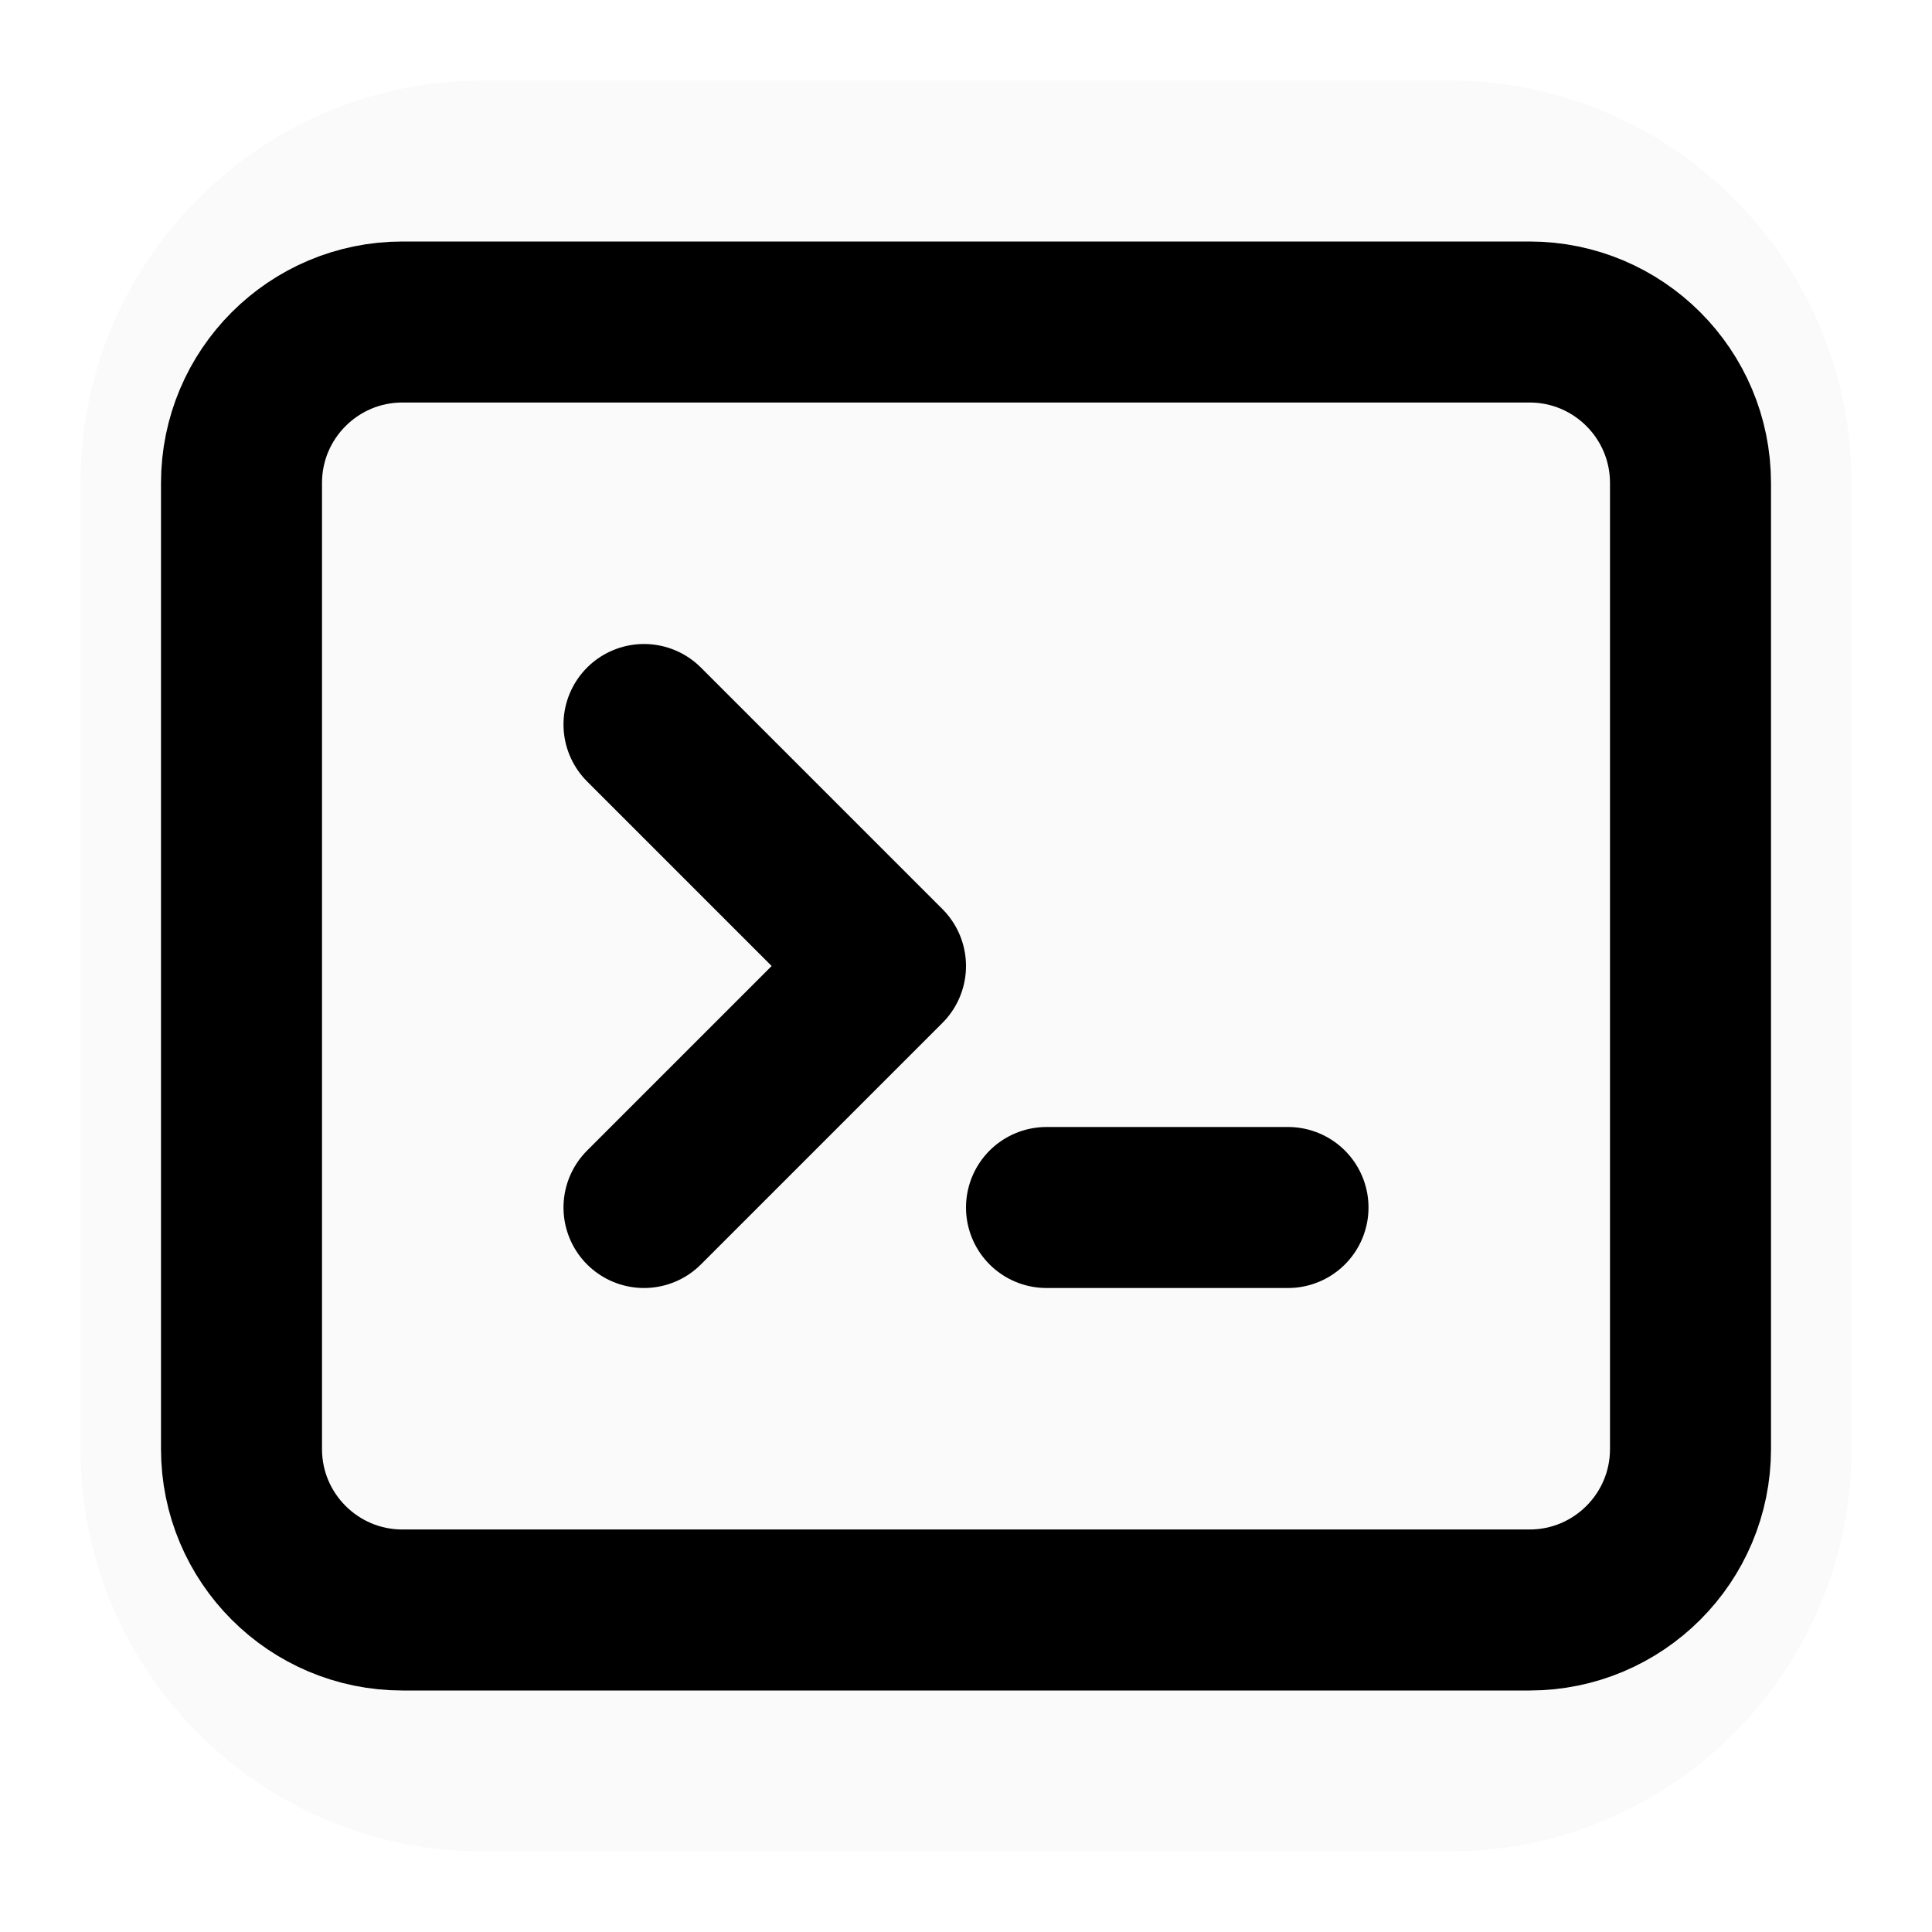
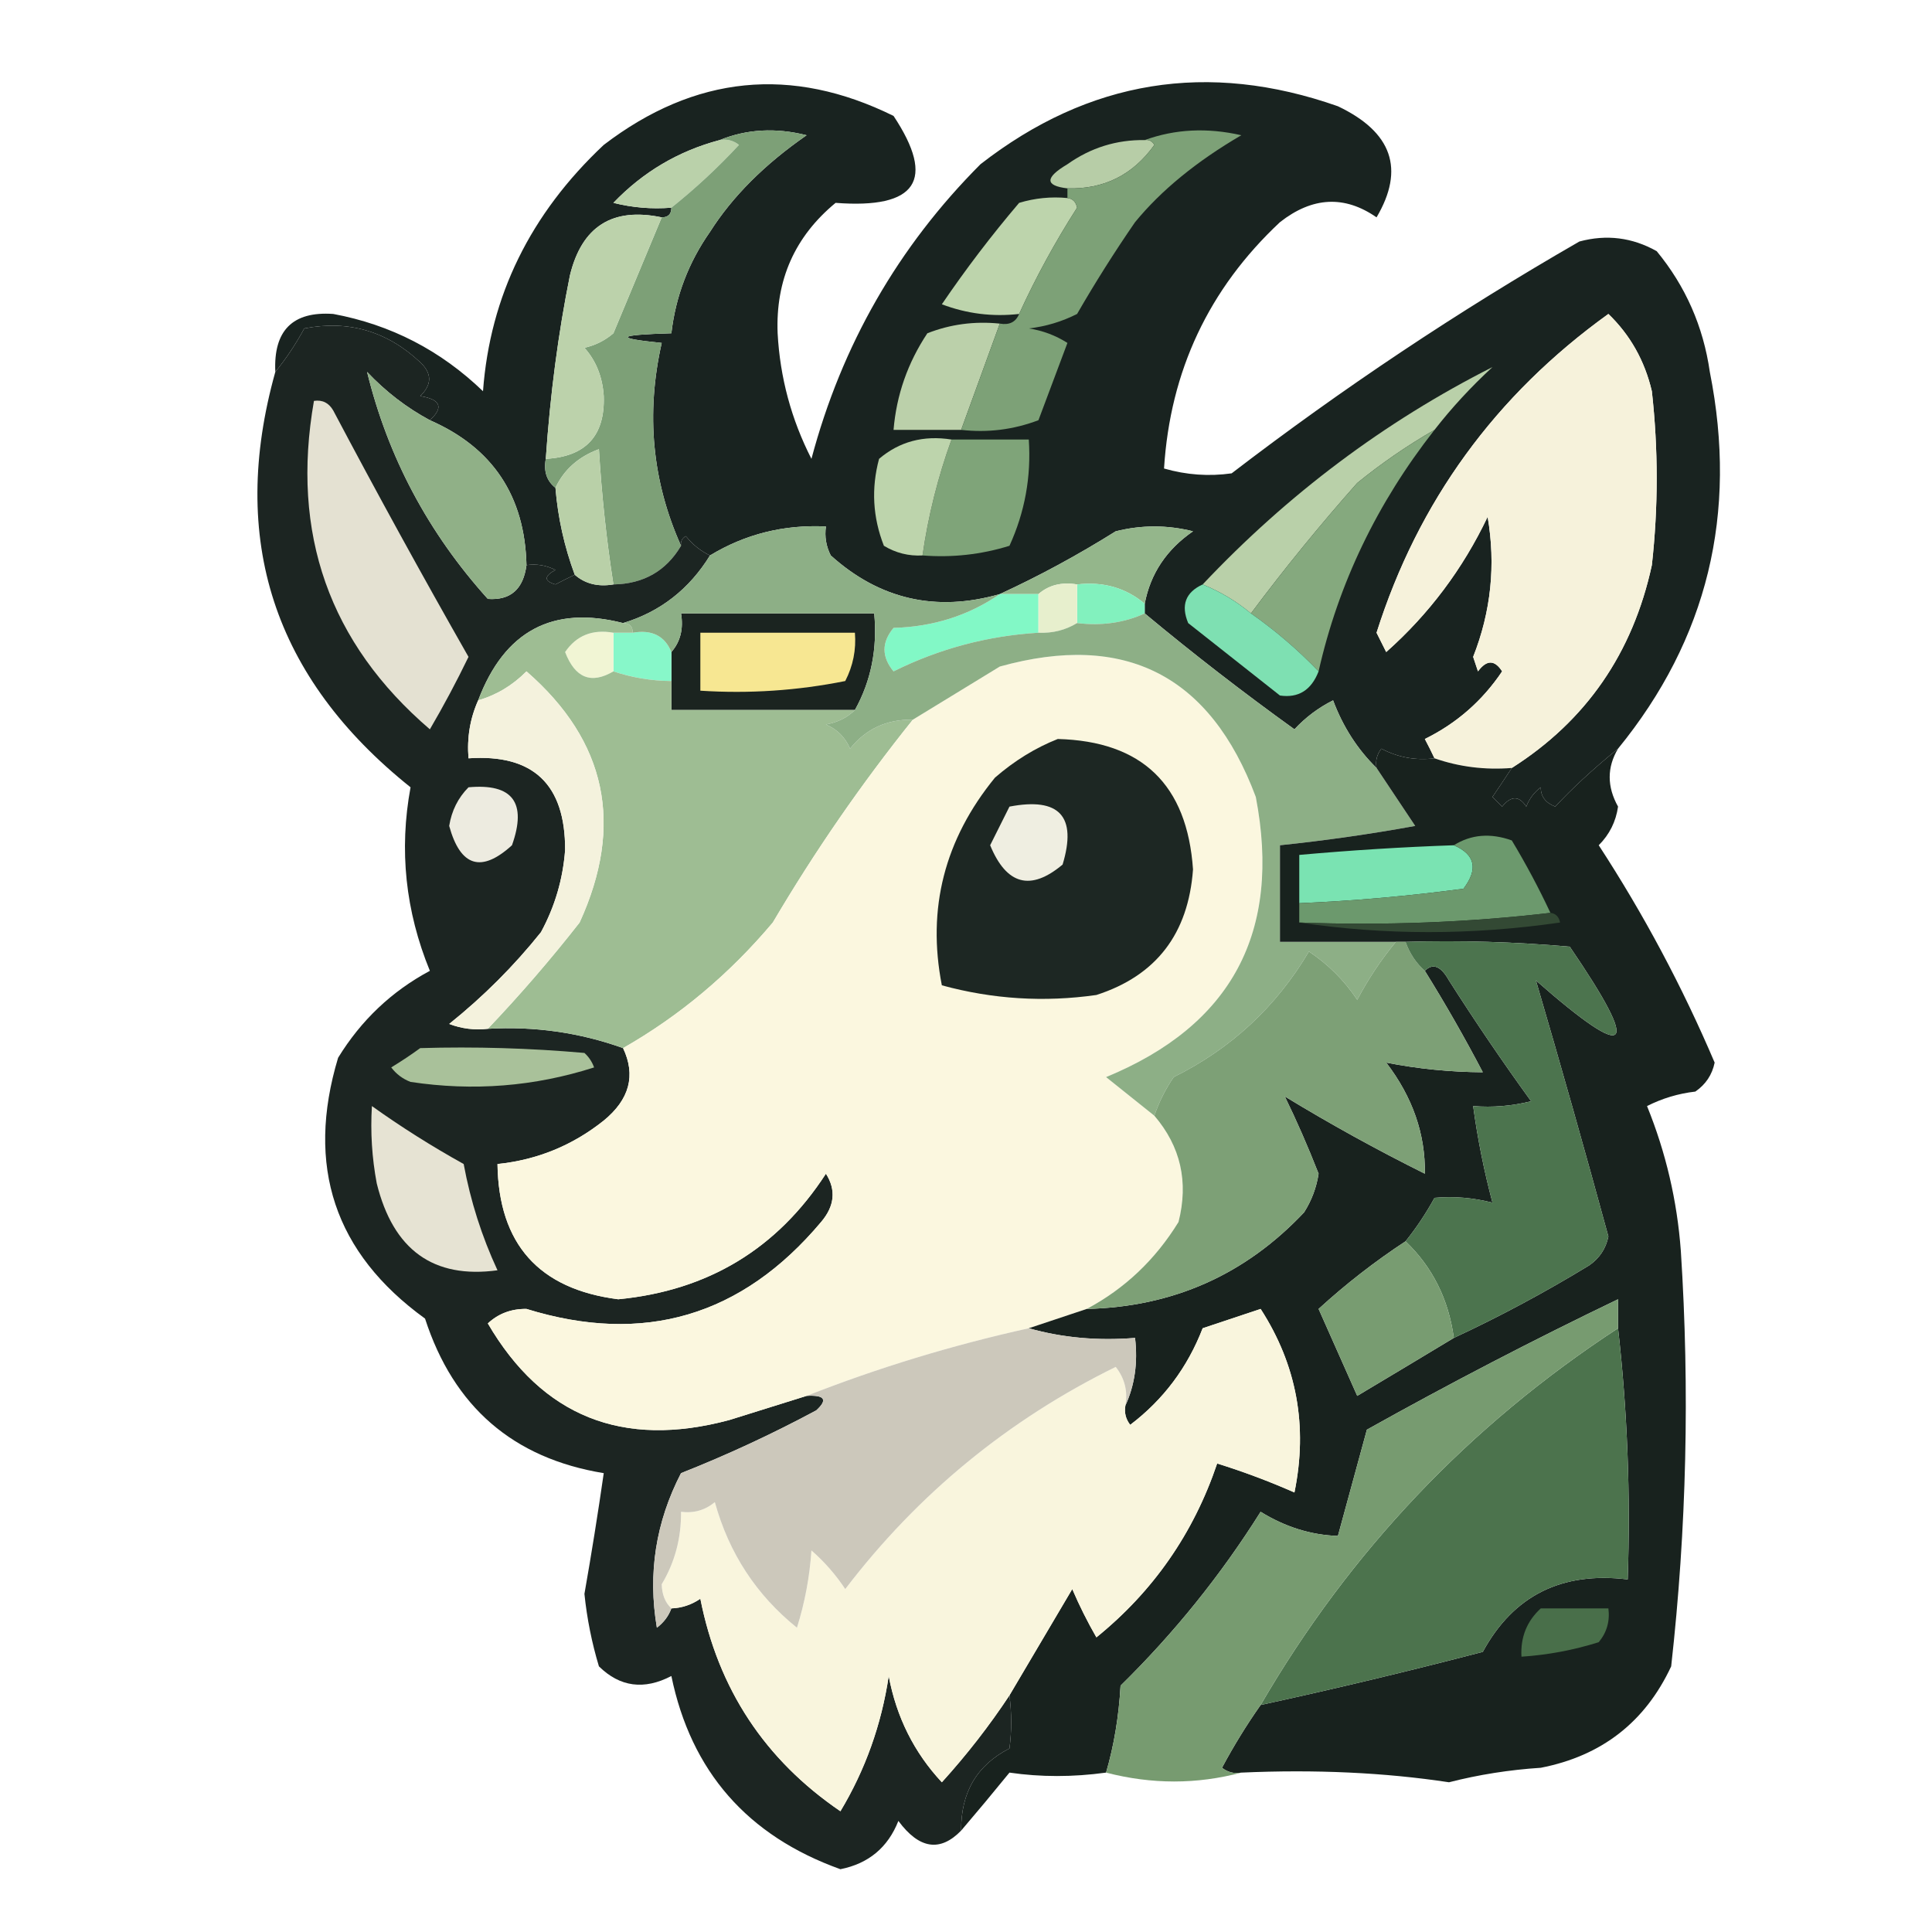
- <svg xmlns="http://www.w3.org/2000/svg" width="32" height="32" viewBox="0 0 24 24">
-   <rect x="1" y="1" width="22" height="22" rx="5" ry="5" fill="#fafafa" />
-   <g fill="none" stroke="#000000" stroke-linecap="round" stroke-linejoin="round" stroke-width="2" transform="translate(0 0)">
-     <path d="m8 9l3 3l-3 3m5 0h3" />
-     <path d="M3 6a2 2 0 0 1 2-2h14a2 2 0 0 1 2 2v12a2 2 0 0 1-2 2H5a2 2 0 0 1-2-2z" />
+ <svg xmlns="http://www.w3.org/2000/svg" version="1.1" viewBox="0 0 200 200" style="shape-rendering:geometricPrecision; text-rendering:geometricPrecision; image-rendering:optimizeQuality; fill-rule:evenodd; clip-rule:evenodd">
+   <g>
+     <path style="opacity:1" fill="#192320" d="M 167.5,77.5 C 164.89,79.632 162.723,81.632 161,83.5C 159.989,83.108 159.489,82.442 159.5,81.5C 158.808,82.025 158.308,82.692 158,83.5C 157.259,82.359 156.425,82.359 155.5,83.5C 155.167,83.167 154.833,82.833 154.5,82.5C 155.193,81.482 155.859,80.482 156.5,79.5C 164.193,74.614 169.026,67.614 171,58.5C 171.667,52.5 171.667,46.5 171,40.5C 170.258,37.343 168.758,34.677 166.5,32.5C 154.806,40.916 146.806,51.916 142.5,65.5C 142.833,66.167 143.167,66.833 143.5,67.5C 147.93,63.565 151.43,58.898 154,53.5C 154.852,58.477 154.352,63.31 152.5,68C 152.667,68.5 152.833,69 153,69.5C 153.893,68.289 154.726,68.289 155.5,69.5C 153.451,72.55 150.784,74.883 147.5,76.5C 147.863,77.183 148.196,77.85 148.5,78.5C 146.533,78.739 144.699,78.406 143,77.5C 142.536,78.094 142.369,78.761 142.5,79.5C 140.526,77.572 139.026,75.239 138,72.5C 136.488,73.257 135.154,74.257 134,75.5C 128.672,71.667 123.505,67.667 118.5,63.5C 118.5,63.167 118.5,62.833 118.5,62.5C 119.091,59.386 120.758,56.886 123.5,55C 120.833,54.333 118.167,54.333 115.5,55C 111.566,57.464 107.566,59.631 103.5,61.5C 96.891,63.389 91.058,62.055 86,57.5C 85.517,56.552 85.35,55.552 85.5,54.5C 81.139,54.291 77.139,55.291 73.5,57.5C 72.542,57.047 71.708,56.38 71,55.5C 70.601,55.728 70.435,56.062 70.5,56.5C 67.511,49.833 66.844,42.833 68.5,35.5C 63.5,34.997 63.833,34.664 69.5,34.5C 69.944,30.668 71.278,27.168 73.5,24C 75.828,20.335 79.162,17.002 83.5,14C 80.303,13.195 77.303,13.362 74.5,14.5C 70.229,15.636 66.563,17.802 63.5,21C 65.473,21.495 67.473,21.662 69.5,21.5C 69.5,22.167 69.167,22.5 68.5,22.5C 63.402,21.43 60.236,23.43 59,28.5C 57.792,34.477 56.958,40.81 56.5,47.5C 56.263,48.791 56.596,49.791 57.5,50.5C 57.756,53.598 58.422,56.598 59.5,59.5C 58.85,59.804 58.184,60.137 57.5,60.5C 56.304,60.154 56.304,59.654 57.5,59C 56.552,58.517 55.552,58.35 54.5,58.5C 54.33,51.34 50.996,46.34 44.5,43.5C 45.953,42.175 45.619,41.342 43.5,41C 44.731,39.817 44.731,38.651 43.5,37.5C 40.072,34.281 36.072,33.114 31.5,34C 30.601,35.652 29.601,37.152 28.5,38.5C 28.299,34.207 30.299,32.207 34.5,32.5C 40.449,33.608 45.616,36.275 50,40.5C 50.73,30.643 54.897,22.143 62.5,15C 71.935,7.79 81.935,6.79 92.5,12C 96.906,18.646 94.906,21.646 86.5,21C 82.28,24.487 80.28,28.987 80.5,34.5C 80.747,39.075 81.913,43.408 84,47.5C 87.138,35.717 92.971,25.55 101.5,17C 112.719,8.268 125.052,6.268 138.5,11C 144.116,13.671 145.449,17.504 142.5,22.5C 139.191,20.199 135.857,20.365 132.5,23C 125.137,29.894 121.137,38.394 120.5,48.5C 122.819,49.167 125.153,49.334 127.5,49C 138.956,40.215 150.956,32.215 163.5,25C 166.303,24.245 168.97,24.578 171.5,26C 174.49,29.628 176.323,33.795 177,38.5C 179.918,53.16 176.751,66.16 167.5,77.5 Z" />
+   </g>
+   <g>
+     <path style="opacity:1" fill="#b7cda7" d="M 118.5,14.5 C 118.938,14.435 119.272,14.601 119.5,15C 117.286,18.107 114.286,19.607 110.5,19.5C 108.158,19.225 108.158,18.392 110.5,17C 112.909,15.293 115.575,14.46 118.5,14.5 Z" />
+   </g>
+   <g>
+     <path style="opacity:0.999" fill="#bad1aa" d="M 74.5,14.5 C 75.239,14.369 75.906,14.536 76.5,15C 74.297,17.372 71.963,19.539 69.5,21.5C 67.473,21.662 65.473,21.495 63.5,21C 66.563,17.802 70.229,15.636 74.5,14.5 Z" />
+   </g>
+   <g>
+     <path style="opacity:1" fill="#bdd4ac" d="M 110.5,20.5 C 111.043,20.56 111.376,20.893 111.5,21.5C 109.221,25.061 107.221,28.727 105.5,32.5C 102.753,32.813 100.086,32.48 97.5,31.5C 99.975,27.858 102.642,24.358 105.5,21C 107.134,20.506 108.801,20.34 110.5,20.5 Z" />
+   </g>
+   <g>
+     <path style="opacity:1" fill="#7da077" d="M 74.5,14.5 C 77.303,13.362 80.303,13.195 83.5,14C 79.162,17.002 75.828,20.335 73.5,24C 71.278,27.168 69.944,30.668 69.5,34.5C 63.833,34.664 63.5,34.997 68.5,35.5C 66.844,42.833 67.511,49.833 70.5,56.5C 68.948,59.112 66.615,60.445 63.5,60.5C 62.781,55.882 62.281,51.215 62,46.5C 59.882,47.283 58.382,48.616 57.5,50.5C 56.596,49.791 56.263,48.791 56.5,47.5C 60.64,47.271 62.64,45.104 62.5,41C 62.371,39.019 61.704,37.353 60.5,36C 61.624,35.751 62.624,35.251 63.5,34.5C 65.174,30.471 66.841,26.471 68.5,22.5C 69.167,22.5 69.5,22.167 69.5,21.5C 71.963,19.539 74.297,17.372 76.5,15C 75.906,14.536 75.239,14.369 74.5,14.5 Z" />
+   </g>
+   <g>
+     <path style="opacity:1" fill="#1c2522" d="M 44.5,43.5 C 42.093,42.206 39.926,40.539 38,38.5C 40.158,47.311 44.324,55.144 50.5,62C 52.841,62.168 54.174,61.001 54.5,58.5C 55.552,58.35 56.552,58.517 57.5,59C 56.304,59.654 56.304,60.154 57.5,60.5C 58.184,60.137 58.85,59.804 59.5,59.5C 60.568,60.434 61.901,60.768 63.5,60.5C 66.615,60.445 68.948,59.112 70.5,56.5C 70.435,56.062 70.601,55.728 71,55.5C 71.708,56.38 72.542,57.047 73.5,57.5C 71.335,61.009 68.335,63.342 64.5,64.5C 57.22,62.642 52.22,65.309 49.5,72.5C 48.659,74.379 48.325,76.379 48.5,78.5C 55.199,78.035 58.532,81.202 58.5,88C 58.274,91.012 57.441,93.845 56,96.5C 53.209,99.991 50.043,103.158 46.5,106C 47.793,106.49 49.127,106.657 50.5,106.5C 55.343,106.222 60.01,106.889 64.5,108.5C 65.837,111.317 65.17,113.817 62.5,116C 59.274,118.575 55.607,120.075 51.5,120.5C 51.618,128.785 55.785,133.452 64,134.5C 73.295,133.606 80.461,129.273 85.5,121.5C 86.568,123.187 86.401,124.854 85,126.5C 76.81,136.255 66.643,139.255 54.5,135.5C 52.933,135.477 51.6,135.977 50.5,137C 56.129,146.636 64.462,149.969 75.5,147C 78.202,146.16 80.868,145.327 83.5,144.5C 85.379,144.393 85.712,144.893 84.5,146C 79.945,148.445 75.278,150.612 70.5,152.5C 67.882,157.562 67.049,162.895 68,168.5C 68.717,167.956 69.217,167.289 69.5,166.5C 70.583,166.461 71.583,166.127 72.5,165.5C 74.344,174.837 79.177,182.17 87,187.5C 89.579,183.202 91.245,178.535 92,173.5C 92.799,177.759 94.632,181.425 97.5,184.5C 100.084,181.651 102.417,178.651 104.5,175.5C 104.736,177.382 104.736,179.216 104.5,181C 101.132,182.718 99.466,185.551 99.5,189.5C 97.32,191.744 95.153,191.411 93,188.5C 91.915,191.25 89.915,192.917 87,193.5C 77.375,190.048 71.541,183.381 69.5,173.5C 66.674,174.974 64.174,174.64 62,172.5C 61.262,170.047 60.762,167.547 60.5,165C 61.234,160.833 61.9,156.667 62.5,152.5C 53.129,150.967 46.962,145.634 44,136.5C 34.627,129.714 31.627,120.714 35,109.5C 37.385,105.613 40.552,102.613 44.5,100.5C 41.967,94.319 41.301,87.986 42.5,81.5C 28.318,70.163 23.652,55.83 28.5,38.5C 29.601,37.152 30.601,35.652 31.5,34C 36.072,33.114 40.072,34.281 43.5,37.5C 44.731,38.651 44.731,39.817 43.5,41C 45.619,41.342 45.953,42.175 44.5,43.5 Z" />
+   </g>
+   <g>
+     <path style="opacity:1" fill="#bbd0aa" d="M 103.5,33.5 C 102.167,37.167 100.833,40.833 99.5,44.5C 97.167,44.5 94.833,44.5 92.5,44.5C 92.799,40.895 93.965,37.561 96,34.5C 98.381,33.565 100.881,33.232 103.5,33.5 Z" />
+   </g>
+   <g>
+     <path style="opacity:1" fill="#f6f2db" d="M 156.5,79.5 C 153.721,79.721 151.054,79.388 148.5,78.5C 148.196,77.85 147.863,77.183 147.5,76.5C 150.784,74.883 153.451,72.55 155.5,69.5C 154.726,68.289 153.893,68.289 153,69.5C 152.833,69 152.667,68.5 152.5,68C 154.352,63.31 154.852,58.477 154,53.5C 151.43,58.898 147.93,63.565 143.5,67.5C 143.167,66.833 142.833,66.167 142.5,65.5C 146.806,51.916 154.806,40.916 166.5,32.5C 168.758,34.677 170.258,37.343 171,40.5C 171.667,46.5 171.667,52.5 171,58.5C 169.026,67.614 164.193,74.614 156.5,79.5 Z" />
+   </g>
+   <g>
+     <path style="opacity:1" fill="#7da177" d="M 118.5,14.5 C 121.64,13.359 124.973,13.193 128.5,14C 123.872,16.701 120.205,19.701 117.5,23C 115.375,26.082 113.375,29.249 111.5,32.5C 109.922,33.298 108.256,33.798 106.5,34C 107.938,34.219 109.271,34.719 110.5,35.5C 109.5,38.167 108.5,40.833 107.5,43.5C 104.914,44.48 102.247,44.813 99.5,44.5C 100.833,40.833 102.167,37.167 103.5,33.5C 104.492,33.672 105.158,33.338 105.5,32.5C 107.221,28.727 109.221,25.061 111.5,21.5C 111.376,20.893 111.043,20.56 110.5,20.5C 110.5,20.167 110.5,19.833 110.5,19.5C 114.286,19.607 117.286,18.107 119.5,15C 119.272,14.601 118.938,14.435 118.5,14.5 Z" />
+   </g>
+   <g>
+     <path style="opacity:1" fill="#bcd2ab" d="M 68.5,22.5 C 66.841,26.471 65.174,30.471 63.5,34.5C 62.624,35.251 61.624,35.751 60.5,36C 61.704,37.353 62.371,39.019 62.5,41C 62.64,45.104 60.64,47.271 56.5,47.5C 56.958,40.81 57.792,34.477 59,28.5C 60.236,23.43 63.402,21.43 68.5,22.5 Z" />
+   </g>
+   <g>
+     <path style="opacity:1" fill="#7fa479" d="M 98.5,45.5 C 101.167,45.5 103.833,45.5 106.5,45.5C 106.76,49.348 106.094,53.014 104.5,56.5C 101.579,57.407 98.579,57.74 95.5,57.5C 96.09,53.397 97.09,49.397 98.5,45.5 Z" />
+   </g>
+   <g>
+     <path style="opacity:1" fill="#bdd4ac" d="M 98.5,45.5 C 97.09,49.397 96.09,53.397 95.5,57.5C 94.07,57.579 92.736,57.246 91.5,56.5C 90.345,53.554 90.179,50.554 91,47.5C 93.106,45.709 95.606,45.042 98.5,45.5 Z" />
+   </g>
+   <g>
+     <path style="opacity:1" fill="#b9d0a9" d="M 148.5,44.5 C 145.732,46.087 143.065,47.92 140.5,50C 136.621,54.374 132.954,58.874 129.5,63.5C 127.999,62.248 126.332,61.248 124.5,60.5C 133.309,51.162 143.309,43.662 154.5,38C 152.266,40.063 150.266,42.229 148.5,44.5 Z" />
+   </g>
+   <g>
+     <path style="opacity:1" fill="#e4e1d2" d="M 32.5,41.5 C 33.376,41.369 34.043,41.703 34.5,42.5C 39.054,51.112 43.721,59.612 48.5,68C 47.259,70.563 45.926,73.063 44.5,75.5C 34.09,66.571 30.09,55.238 32.5,41.5 Z" />
+   </g>
+   <g>
+     <path style="opacity:0.999" fill="#b9d0a8" d="M 63.5,60.5 C 61.901,60.768 60.568,60.434 59.5,59.5C 58.422,56.598 57.756,53.598 57.5,50.5C 58.382,48.616 59.882,47.283 62,46.5C 62.281,51.215 62.781,55.882 63.5,60.5 Z" />
+   </g>
+   <g>
+     <path style="opacity:1" fill="#85a97e" d="M 148.5,44.5 C 142.549,52.085 138.549,60.418 136.5,69.5C 134.353,67.263 132.02,65.263 129.5,63.5C 132.954,58.874 136.621,54.374 140.5,50C 143.065,47.92 145.732,46.087 148.5,44.5 Z" />
+   </g>
+   <g>
+     <path style="opacity:0.999" fill="#90b087" d="M 44.5,43.5 C 50.996,46.34 54.33,51.34 54.5,58.5C 54.174,61.001 52.841,62.168 50.5,62C 44.324,55.144 40.158,47.311 38,38.5C 39.926,40.539 42.093,42.206 44.5,43.5 Z" />
+   </g>
+   <g>
+     <path style="opacity:0.999" fill="#94b68b" d="M 118.5,62.5 C 116.544,60.852 114.211,60.185 111.5,60.5C 109.901,60.232 108.568,60.566 107.5,61.5C 106.167,61.5 104.833,61.5 103.5,61.5C 107.566,59.631 111.566,57.464 115.5,55C 118.167,54.333 120.833,54.333 123.5,55C 120.758,56.886 119.091,59.386 118.5,62.5 Z" />
+   </g>
+   <g>
+     <path style="opacity:1" fill="#82f1be" d="M 111.5,60.5 C 114.211,60.185 116.544,60.852 118.5,62.5C 118.5,62.833 118.5,63.167 118.5,63.5C 116.393,64.468 114.059,64.802 111.5,64.5C 111.5,63.167 111.5,61.833 111.5,60.5 Z" />
+   </g>
+   <g>
+     <path style="opacity:1" fill="#1b2420" d="M 88.5,73.5 C 82.167,73.5 75.833,73.5 69.5,73.5C 69.5,72.5 69.5,71.5 69.5,70.5C 69.5,69.5 69.5,68.5 69.5,67.5C 70.434,66.432 70.768,65.099 70.5,63.5C 77.167,63.5 83.833,63.5 90.5,63.5C 90.841,67.159 90.174,70.493 88.5,73.5 Z" />
+   </g>
+   <g>
+     <path style="opacity:1" fill="#82f8c6" d="M 103.5,61.5 C 104.833,61.5 106.167,61.5 107.5,61.5C 107.5,62.833 107.5,64.167 107.5,65.5C 102.229,65.821 97.229,67.154 92.5,69.5C 91.253,67.994 91.253,66.494 92.5,65C 96.614,64.885 100.281,63.718 103.5,61.5 Z" />
+   </g>
+   <g>
+     <path style="opacity:1" fill="#e7efcd" d="M 111.5,60.5 C 111.5,61.833 111.5,63.167 111.5,64.5C 110.292,65.234 108.959,65.567 107.5,65.5C 107.5,64.167 107.5,62.833 107.5,61.5C 108.568,60.566 109.901,60.232 111.5,60.5 Z" />
+   </g>
+   <g>
+     <path style="opacity:1" fill="#7ee0b2" d="M 124.5,60.5 C 126.332,61.248 127.999,62.248 129.5,63.5C 132.02,65.263 134.353,67.263 136.5,69.5C 135.746,71.446 134.412,72.279 132.5,72C 129.333,69.5 126.167,67 123,64.5C 122.227,62.648 122.727,61.314 124.5,60.5 Z" />
+   </g>
+   <g>
+     <path style="opacity:1" fill="#87f7c9" d="M 63.5,65.5 C 64.167,65.5 64.833,65.5 65.5,65.5C 67.483,65.157 68.817,65.823 69.5,67.5C 69.5,68.5 69.5,69.5 69.5,70.5C 67.435,70.483 65.435,70.15 63.5,69.5C 63.5,68.167 63.5,66.833 63.5,65.5 Z" />
+   </g>
+   <g>
+     <path style="opacity:0.999" fill="#f1f5d4" d="M 63.5,65.5 C 63.5,66.833 63.5,68.167 63.5,69.5C 61.199,70.86 59.532,70.193 58.5,67.5C 59.669,65.783 61.335,65.116 63.5,65.5 Z" />
+   </g>
+   <g>
+     <path style="opacity:1" fill="#9ebd93" d="M 64.5,64.5 C 65.167,64.5 65.5,64.833 65.5,65.5C 64.833,65.5 64.167,65.5 63.5,65.5C 61.335,65.116 59.669,65.783 58.5,67.5C 59.532,70.193 61.199,70.86 63.5,69.5C 65.435,70.15 67.435,70.483 69.5,70.5C 69.5,71.5 69.5,72.5 69.5,73.5C 75.833,73.5 82.167,73.5 88.5,73.5C 87.737,74.268 86.737,74.768 85.5,75C 86.667,75.5 87.5,76.333 88,77.5C 89.636,75.45 91.802,74.45 94.5,74.5C 89.183,81.123 84.35,88.123 80,95.5C 75.52,100.827 70.353,105.16 64.5,108.5C 60.01,106.889 55.343,106.222 50.5,106.5C 53.831,103 56.998,99.334 60,95.5C 64.629,85.385 62.795,76.719 54.5,69.5C 53.06,70.952 51.394,71.952 49.5,72.5C 52.22,65.309 57.22,62.642 64.5,64.5 Z" />
+   </g>
+   <g>
+     <path style="opacity:1" fill="#f7e792" d="M 72.5,65.5 C 77.833,65.5 83.167,65.5 88.5,65.5C 88.643,67.262 88.309,68.929 87.5,70.5C 82.544,71.494 77.544,71.828 72.5,71.5C 72.5,69.5 72.5,67.5 72.5,65.5 Z" />
+   </g>
+   <g>
+     <path style="opacity:1" fill="#fbf7df" d="M 119.5,115.5 C 122.22,118.678 123.054,122.345 122,126.5C 119.594,130.408 116.428,133.408 112.5,135.5C 110.5,136.167 108.5,136.833 106.5,137.5C 98.585,139.251 90.918,141.585 83.5,144.5C 80.868,145.327 78.202,146.16 75.5,147C 64.462,149.969 56.129,146.636 50.5,137C 51.6,135.977 52.933,135.477 54.5,135.5C 66.643,139.255 76.81,136.255 85,126.5C 86.401,124.854 86.568,123.187 85.5,121.5C 80.461,129.273 73.295,133.606 64,134.5C 55.785,133.452 51.618,128.785 51.5,120.5C 55.607,120.075 59.274,118.575 62.5,116C 65.17,113.817 65.837,111.317 64.5,108.5C 70.353,105.16 75.52,100.827 80,95.5C 84.35,88.123 89.183,81.123 94.5,74.5C 97.472,72.678 100.472,70.844 103.5,69C 116.453,65.393 125.286,69.893 130,82.5C 132.682,96.474 127.515,106.141 114.5,111.5C 116.186,112.857 117.852,114.19 119.5,115.5 Z" />
+   </g>
+   <g>
+     <path style="opacity:1" fill="#f4f2dd" d="M 50.5,106.5 C 49.127,106.657 47.793,106.49 46.5,106C 50.043,103.158 53.209,99.991 56,96.5C 57.441,93.845 58.274,91.012 58.5,88C 58.532,81.202 55.199,78.035 48.5,78.5C 48.325,76.379 48.659,74.379 49.5,72.5C 51.394,71.952 53.06,70.952 54.5,69.5C 62.795,76.719 64.629,85.385 60,95.5C 56.998,99.334 53.831,103 50.5,106.5 Z" />
+   </g>
+   <g>
+     <path style="opacity:1" fill="#8daf86" d="M 103.5,61.5 C 100.281,63.718 96.614,64.885 92.5,65C 91.253,66.494 91.253,67.994 92.5,69.5C 97.229,67.154 102.229,65.821 107.5,65.5C 108.959,65.567 110.292,65.234 111.5,64.5C 114.059,64.802 116.393,64.468 118.5,63.5C 123.505,67.667 128.672,71.667 134,75.5C 135.154,74.257 136.488,73.257 138,72.5C 139.026,75.239 140.526,77.572 142.5,79.5C 143.823,81.471 145.156,83.471 146.5,85.5C 141.846,86.347 137.179,87.013 132.5,87.5C 132.5,90.833 132.5,94.167 132.5,97.5C 136.5,97.5 140.5,97.5 144.5,97.5C 142.99,99.317 141.657,101.317 140.5,103.5C 139.167,101.5 137.5,99.833 135.5,98.5C 132.115,104.219 127.448,108.552 121.5,111.5C 120.638,112.766 119.971,114.099 119.5,115.5C 117.852,114.19 116.186,112.857 114.5,111.5C 127.515,106.141 132.682,96.474 130,82.5C 125.286,69.893 116.453,65.393 103.5,69C 100.472,70.844 97.472,72.678 94.5,74.5C 91.802,74.45 89.636,75.45 88,77.5C 87.5,76.333 86.667,75.5 85.5,75C 86.737,74.768 87.737,74.268 88.5,73.5C 90.174,70.493 90.841,67.159 90.5,63.5C 83.833,63.5 77.167,63.5 70.5,63.5C 70.768,65.099 70.434,66.432 69.5,67.5C 68.817,65.823 67.483,65.157 65.5,65.5C 65.5,64.833 65.167,64.5 64.5,64.5C 68.335,63.342 71.335,61.009 73.5,57.5C 77.139,55.291 81.139,54.291 85.5,54.5C 85.35,55.552 85.517,56.552 86,57.5C 91.058,62.055 96.891,63.389 103.5,61.5 Z" />
+   </g>
+   <g>
+     <path style="opacity:1" fill="#1d2723" d="M 109.5,76.5 C 118.231,76.73 122.897,81.23 123.5,90C 123.018,96.671 119.685,101.004 113.5,103C 108.096,103.772 102.762,103.439 97.5,102C 95.944,94.06 97.777,86.893 103,80.5C 105.013,78.752 107.18,77.418 109.5,76.5 Z" />
+   </g>
+   <g>
+     <path style="opacity:1" fill="#18221e" d="M 148.5,78.5 C 151.054,79.388 153.721,79.721 156.5,79.5C 155.859,80.482 155.193,81.482 154.5,82.5C 154.833,82.833 155.167,83.167 155.5,83.5C 156.425,82.359 157.259,82.359 158,83.5C 158.308,82.692 158.808,82.025 159.5,81.5C 159.489,82.442 159.989,83.108 161,83.5C 162.723,81.632 164.89,79.632 167.5,77.5C 166.347,79.432 166.347,81.432 167.5,83.5C 167.278,85.055 166.611,86.389 165.5,87.5C 170.159,94.65 174.159,102.15 177.5,110C 177.241,111.261 176.574,112.261 175.5,113C 173.744,113.202 172.078,113.702 170.5,114.5C 172.453,119.311 173.619,124.311 174,129.5C 174.93,143.889 174.597,158.222 173,172.5C 170.305,178.27 165.805,181.77 159.5,183C 156.242,183.212 153.076,183.712 150,184.5C 143.343,183.492 136.177,183.159 128.5,183.5C 127.761,183.631 127.094,183.464 126.5,183C 127.719,180.722 129.052,178.555 130.5,176.5C 138.19,174.828 145.857,172.994 153.5,171C 156.671,165.167 161.671,162.667 168.5,163.5C 168.803,154.749 168.47,146.082 167.5,137.5C 167.5,136.5 167.5,135.5 167.5,134.5C 158.77,138.694 150.103,143.194 141.5,148C 140.5,151.667 139.5,155.333 138.5,159C 135.704,158.903 133.037,158.07 130.5,156.5C 126.387,163.049 121.553,169.049 116,174.5C 115.819,177.695 115.319,180.695 114.5,183.5C 111.069,183.972 107.735,183.972 104.5,183.5C 102.815,185.571 101.148,187.571 99.5,189.5C 99.466,185.551 101.132,182.718 104.5,181C 104.736,179.216 104.736,177.382 104.5,175.5C 106.655,171.861 108.822,168.194 111,164.5C 111.739,166.221 112.573,167.887 113.5,169.5C 119.391,164.725 123.558,158.725 126,151.5C 128.718,152.347 131.384,153.347 134,154.5C 135.405,147.625 134.239,141.292 130.5,135.5C 128.5,136.167 126.5,136.833 124.5,137.5C 122.927,141.567 120.427,144.9 117,147.5C 116.536,146.906 116.369,146.239 116.5,145.5C 117.468,143.393 117.802,141.059 117.5,138.5C 113.629,138.815 109.962,138.482 106.5,137.5C 108.5,136.833 110.5,136.167 112.5,135.5C 121.417,135.29 128.917,131.957 135,125.5C 135.781,124.271 136.281,122.938 136.5,121.5C 135.374,118.629 134.207,115.962 133,113.5C 137.706,116.367 142.54,119.034 147.5,121.5C 147.566,117.406 146.233,113.572 143.5,110C 146.761,110.643 150.094,110.976 153.5,111C 151.628,107.423 149.628,103.923 147.5,100.5C 148.329,99.668 149.162,100.001 150,101.5C 152.71,105.753 155.543,109.92 158.5,114C 156.527,114.495 154.527,114.662 152.5,114.5C 152.959,117.877 153.626,121.211 154.5,124.5C 152.488,123.986 150.488,123.82 148.5,124C 147.614,125.615 146.614,127.115 145.5,128.5C 142.31,130.594 139.31,132.928 136.5,135.5C 137.836,138.51 139.169,141.51 140.5,144.5C 143.897,142.474 147.23,140.474 150.5,138.5C 155.272,136.28 159.938,133.78 164.5,131C 165.574,130.261 166.241,129.261 166.5,128C 164.053,119.03 161.553,110.197 159,101.5C 168.797,110.091 169.964,108.925 162.5,98C 156.843,97.501 151.176,97.334 145.5,97.5C 145.167,97.5 144.833,97.5 144.5,97.5C 140.5,97.5 136.5,97.5 132.5,97.5C 132.5,94.167 132.5,90.833 132.5,87.5C 137.179,87.013 141.846,86.347 146.5,85.5C 145.156,83.471 143.823,81.471 142.5,79.5C 142.369,78.761 142.536,78.094 143,77.5C 144.699,78.406 146.533,78.739 148.5,78.5 Z" />
+   </g>
+   <g>
+     <path style="opacity:0.999" fill="#edebe0" d="M 48.5,81.5 C 53.069,81.083 54.569,83.083 53,87.5C 49.828,90.388 47.661,89.722 46.5,85.5C 46.752,83.927 47.418,82.594 48.5,81.5 Z" />
+   </g>
+   <g>
+     <path style="opacity:0.999" fill="#efeee1" d="M 104.5,83.5 C 109.675,82.507 111.509,84.507 110,89.5C 106.692,92.275 104.192,91.609 102.5,87.5C 103.18,86.14 103.847,84.807 104.5,83.5 Z" />
+   </g>
+   <g>
+     <path style="opacity:0.997" fill="#7ae3b2" d="M 150.5,87.5 C 152.71,88.455 153.043,89.955 151.5,92C 145.851,92.757 140.184,93.257 134.5,93.5C 134.5,91.833 134.5,90.167 134.5,88.5C 139.822,88.02 145.155,87.686 150.5,87.5 Z" />
+   </g>
+   <g>
+     <path style="opacity:1" fill="#6c996d" d="M 150.5,87.5 C 152.288,86.377 154.288,86.211 156.5,87C 157.973,89.448 159.307,91.948 160.5,94.5C 152.016,95.493 143.349,95.826 134.5,95.5C 134.5,94.833 134.5,94.167 134.5,93.5C 140.184,93.257 145.851,92.757 151.5,92C 153.043,89.955 152.71,88.455 150.5,87.5 Z" />
+   </g>
+   <g>
+     <path style="opacity:1" fill="#334934" d="M 160.5,94.5 C 161.043,94.56 161.376,94.893 161.5,95.5C 152.342,96.822 143.342,96.822 134.5,95.5C 143.349,95.826 152.016,95.493 160.5,94.5 Z" />
+   </g>
+   <g>
+     <path style="opacity:1" fill="#7da076" d="M 144.5,97.5 C 144.833,97.5 145.167,97.5 145.5,97.5C 145.932,98.71 146.599,99.71 147.5,100.5C 149.628,103.923 151.628,107.423 153.5,111C 150.094,110.976 146.761,110.643 143.5,110C 146.233,113.572 147.566,117.406 147.5,121.5C 142.54,119.034 137.706,116.367 133,113.5C 134.207,115.962 135.374,118.629 136.5,121.5C 136.281,122.938 135.781,124.271 135,125.5C 128.917,131.957 121.417,135.29 112.5,135.5C 116.428,133.408 119.594,130.408 122,126.5C 123.054,122.345 122.22,118.678 119.5,115.5C 119.971,114.099 120.638,112.766 121.5,111.5C 127.448,108.552 132.115,104.219 135.5,98.5C 137.5,99.833 139.167,101.5 140.5,103.5C 141.657,101.317 142.99,99.317 144.5,97.5 Z" />
+   </g>
+   <g>
+     <path style="opacity:0.999" fill="#a9c19a" d="M 43.5,108.5 C 49.176,108.334 54.843,108.501 60.5,109C 60.957,109.414 61.291,109.914 61.5,110.5C 55.322,112.479 48.988,112.979 42.5,112C 41.692,111.692 41.025,111.192 40.5,110.5C 41.602,109.824 42.602,109.158 43.5,108.5 Z" />
+   </g>
+   <g>
+     <path style="opacity:1" fill="#4c744e" d="M 145.5,97.5 C 151.176,97.334 156.843,97.501 162.5,98C 169.964,108.925 168.797,110.091 159,101.5C 161.553,110.197 164.053,119.03 166.5,128C 166.241,129.261 165.574,130.261 164.5,131C 159.938,133.78 155.272,136.28 150.5,138.5C 149.958,134.502 148.291,131.168 145.5,128.5C 146.614,127.115 147.614,125.615 148.5,124C 150.488,123.82 152.488,123.986 154.5,124.5C 153.626,121.211 152.959,117.877 152.5,114.5C 154.527,114.662 156.527,114.495 158.5,114C 155.543,109.92 152.71,105.753 150,101.5C 149.162,100.001 148.329,99.668 147.5,100.5C 146.599,99.71 145.932,98.71 145.5,97.5 Z" />
+   </g>
+   <g>
+     <path style="opacity:1" fill="#e6e3d3" d="M 38.5,114.5 C 41.498,116.645 44.665,118.645 48,120.5C 48.706,124.325 49.872,127.992 51.5,131.5C 44.873,132.402 40.706,129.402 39,122.5C 38.503,119.854 38.336,117.187 38.5,114.5 Z" />
+   </g>
+   <g>
+     <path style="opacity:1" fill="#789c71" d="M 145.5,128.5 C 148.291,131.168 149.958,134.502 150.5,138.5C 147.23,140.474 143.897,142.474 140.5,144.5C 139.169,141.51 137.836,138.51 136.5,135.5C 139.31,132.928 142.31,130.594 145.5,128.5 Z" />
+   </g>
+   <g>
+     <path style="opacity:1" fill="#f9f5dd" d="M 104.5,175.5 C 102.417,178.651 100.084,181.651 97.5,184.5C 94.632,181.425 92.799,177.759 92,173.5C 91.245,178.535 89.579,183.202 87,187.5C 79.177,182.17 74.344,174.837 72.5,165.5C 71.583,166.127 70.583,166.461 69.5,166.5C 68.861,165.903 68.528,165.07 68.5,164C 69.86,161.73 70.527,159.23 70.5,156.5C 71.822,156.67 72.989,156.337 74,155.5C 75.46,160.782 78.293,165.115 82.5,168.5C 83.318,165.893 83.818,163.226 84,160.5C 85.353,161.685 86.52,163.019 87.5,164.5C 95.014,154.656 104.347,146.989 115.5,141.5C 116.429,142.689 116.762,144.022 116.5,145.5C 116.369,146.239 116.536,146.906 117,147.5C 120.427,144.9 122.927,141.567 124.5,137.5C 126.5,136.833 128.5,136.167 130.5,135.5C 134.239,141.292 135.405,147.625 134,154.5C 131.384,153.347 128.718,152.347 126,151.5C 123.558,158.725 119.391,164.725 113.5,169.5C 112.573,167.887 111.739,166.221 111,164.5C 108.822,168.194 106.655,171.861 104.5,175.5 Z" />
+   </g>
+   <g>
+     <path style="opacity:1" fill="#4c734d" d="M 167.5,137.5 C 168.47,146.082 168.803,154.749 168.5,163.5C 161.671,162.667 156.671,165.167 153.5,171C 145.857,172.994 138.19,174.828 130.5,176.5C 139.761,160.573 152.094,147.573 167.5,137.5 Z" />
+   </g>
+   <g>
+     <path style="opacity:1" fill="#ccc8bb" d="M 106.5,137.5 C 109.962,138.482 113.629,138.815 117.5,138.5C 117.802,141.059 117.468,143.393 116.5,145.5C 116.762,144.022 116.429,142.689 115.5,141.5C 104.347,146.989 95.014,154.656 87.5,164.5C 86.52,163.019 85.353,161.685 84,160.5C 83.818,163.226 83.318,165.893 82.5,168.5C 78.293,165.115 75.46,160.782 74,155.5C 72.989,156.337 71.822,156.67 70.5,156.5C 70.527,159.23 69.86,161.73 68.5,164C 68.528,165.07 68.861,165.903 69.5,166.5C 69.217,167.289 68.717,167.956 68,168.5C 67.049,162.895 67.882,157.562 70.5,152.5C 75.278,150.612 79.945,148.445 84.5,146C 85.712,144.893 85.379,144.393 83.5,144.5C 90.918,141.585 98.585,139.251 106.5,137.5 Z" />
+   </g>
+   <g>
+     <path style="opacity:1" fill="#779b70" d="M 167.5,137.5 C 152.094,147.573 139.761,160.573 130.5,176.5C 129.052,178.555 127.719,180.722 126.5,183C 127.094,183.464 127.761,183.631 128.5,183.5C 123.899,184.726 119.232,184.726 114.5,183.5C 115.319,180.695 115.819,177.695 116,174.5C 121.553,169.049 126.387,163.049 130.5,156.5C 133.037,158.07 135.704,158.903 138.5,159C 139.5,155.333 140.5,151.667 141.5,148C 150.103,143.194 158.77,138.694 167.5,134.5C 167.5,135.5 167.5,136.5 167.5,137.5 Z" />
+   </g>
+   <g>
+     <path style="opacity:1" fill="#496f4a" d="M 159.5,166.5 C 161.833,166.5 164.167,166.5 166.5,166.5C 166.67,167.822 166.337,168.989 165.5,170C 162.883,170.822 160.216,171.322 157.5,171.5C 157.392,169.486 158.058,167.82 159.5,166.5 Z" />
  </g>
</svg>
